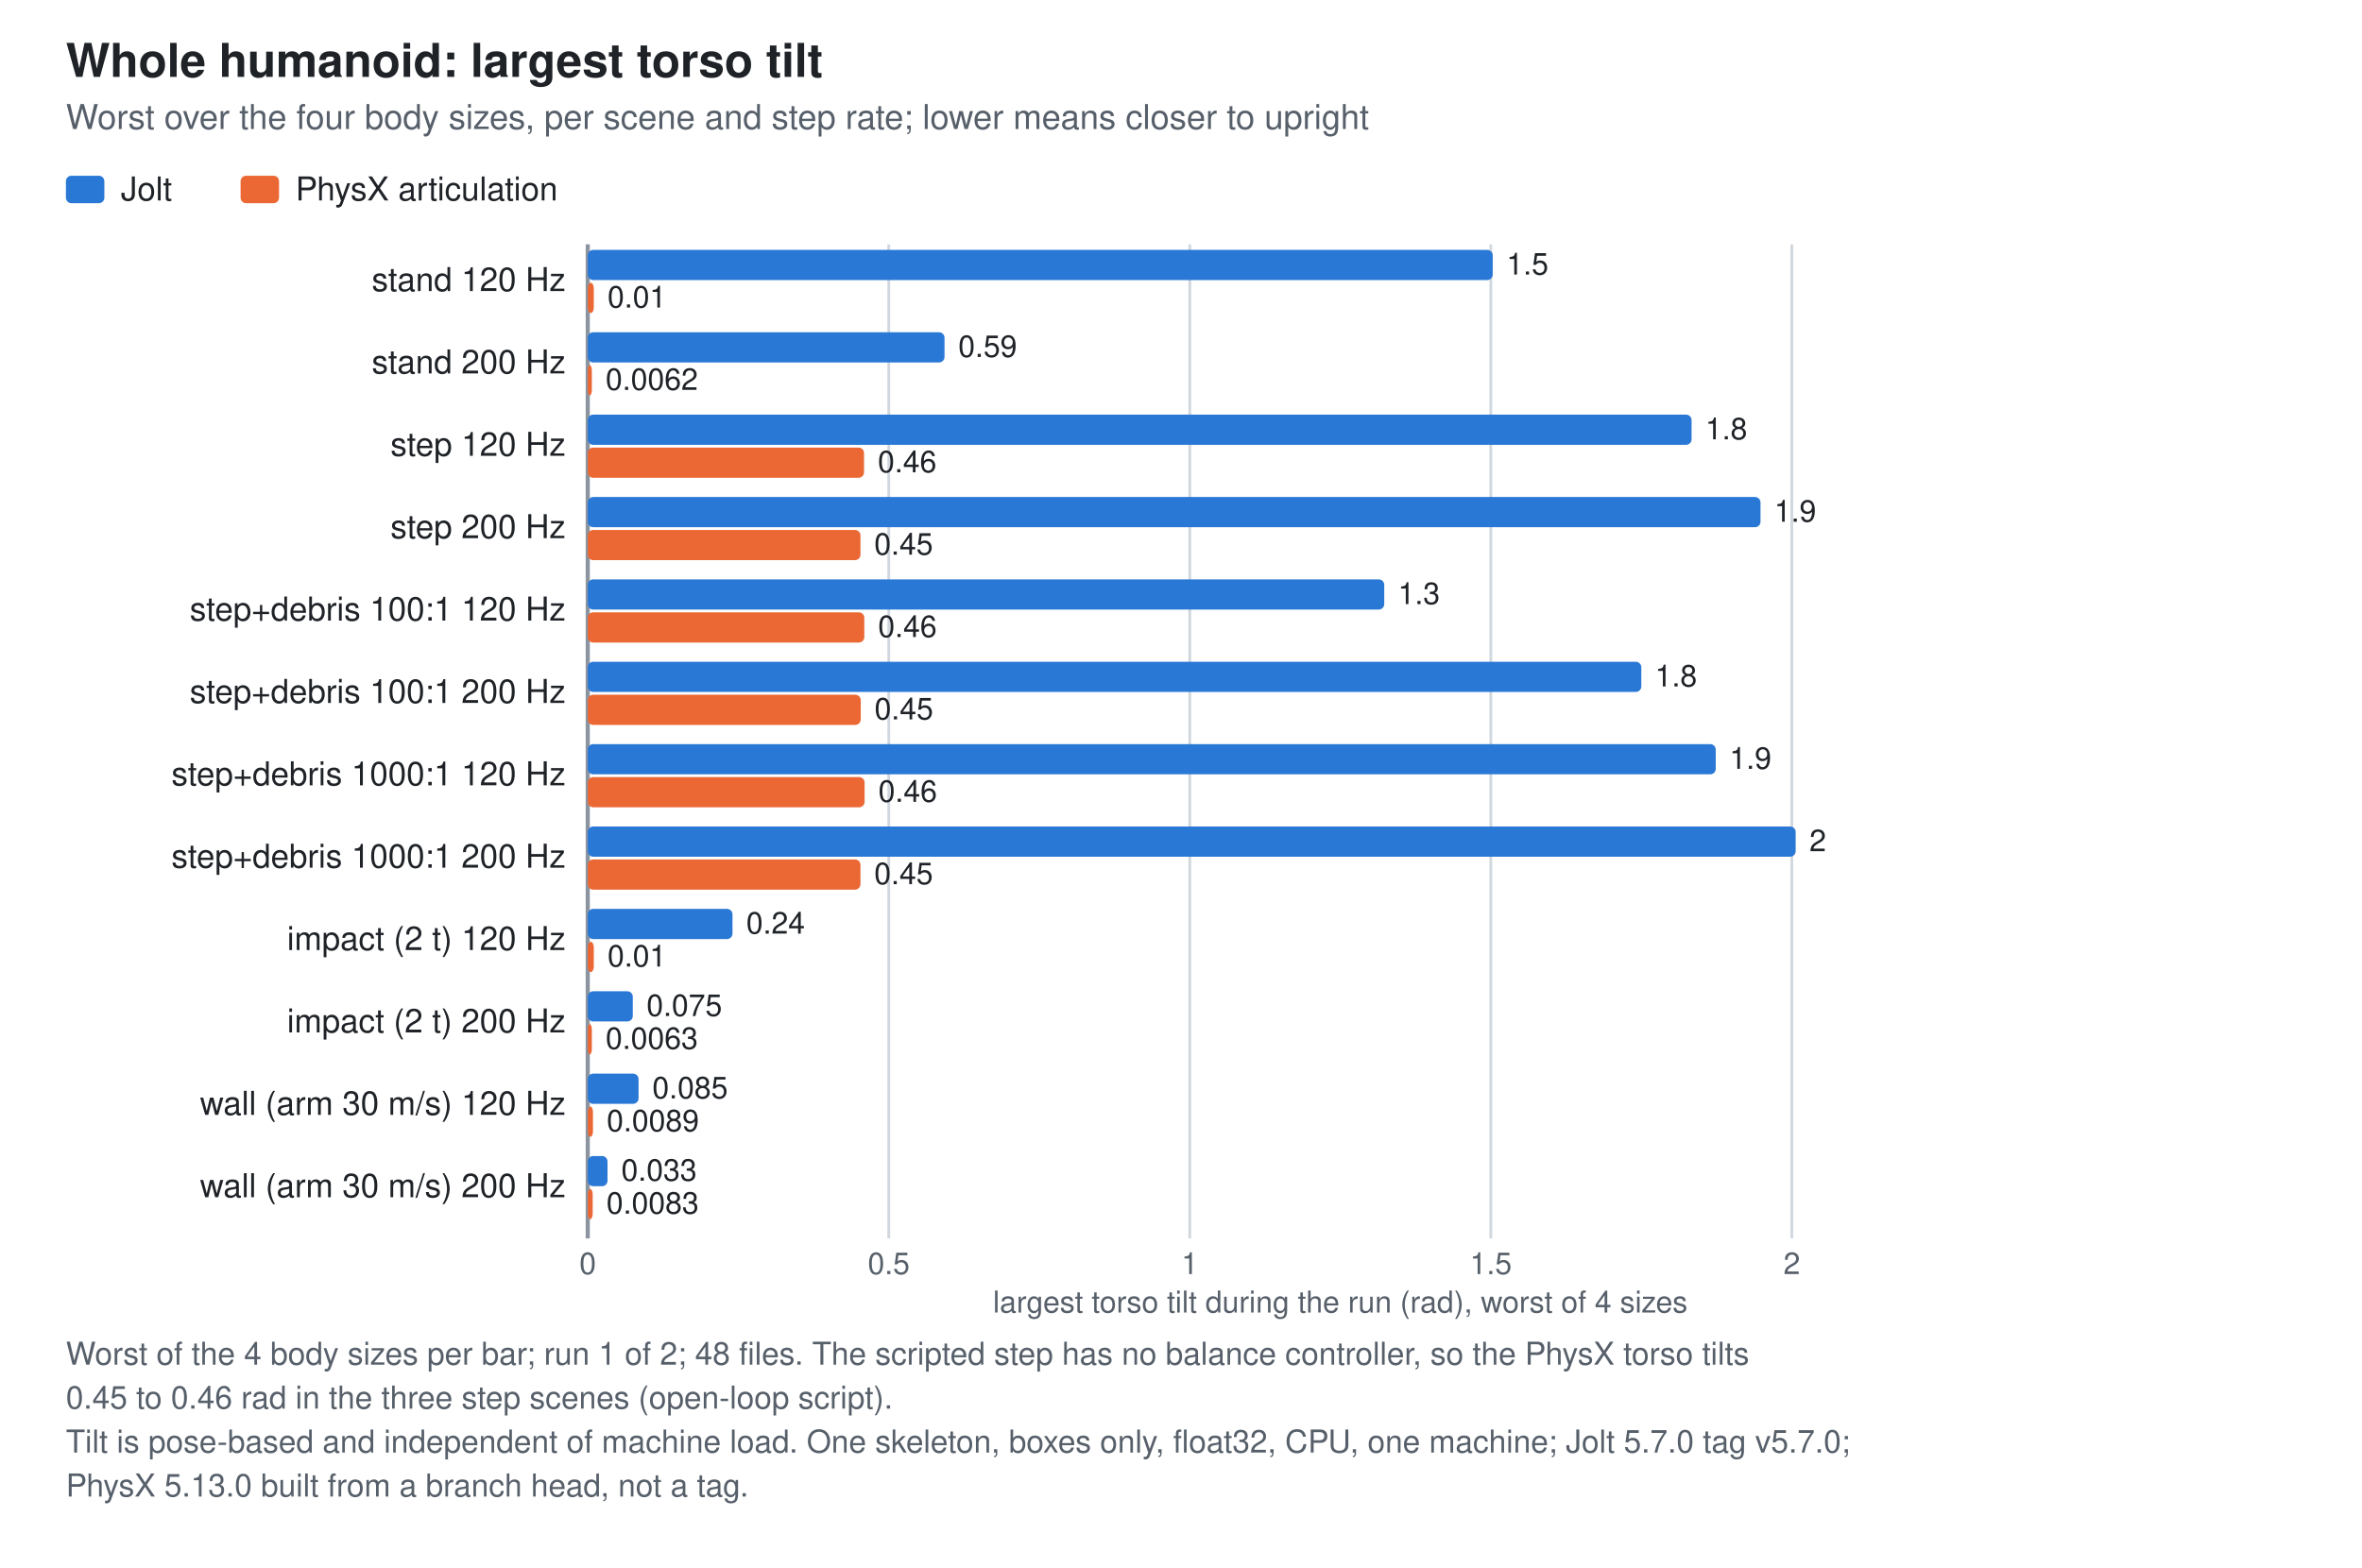
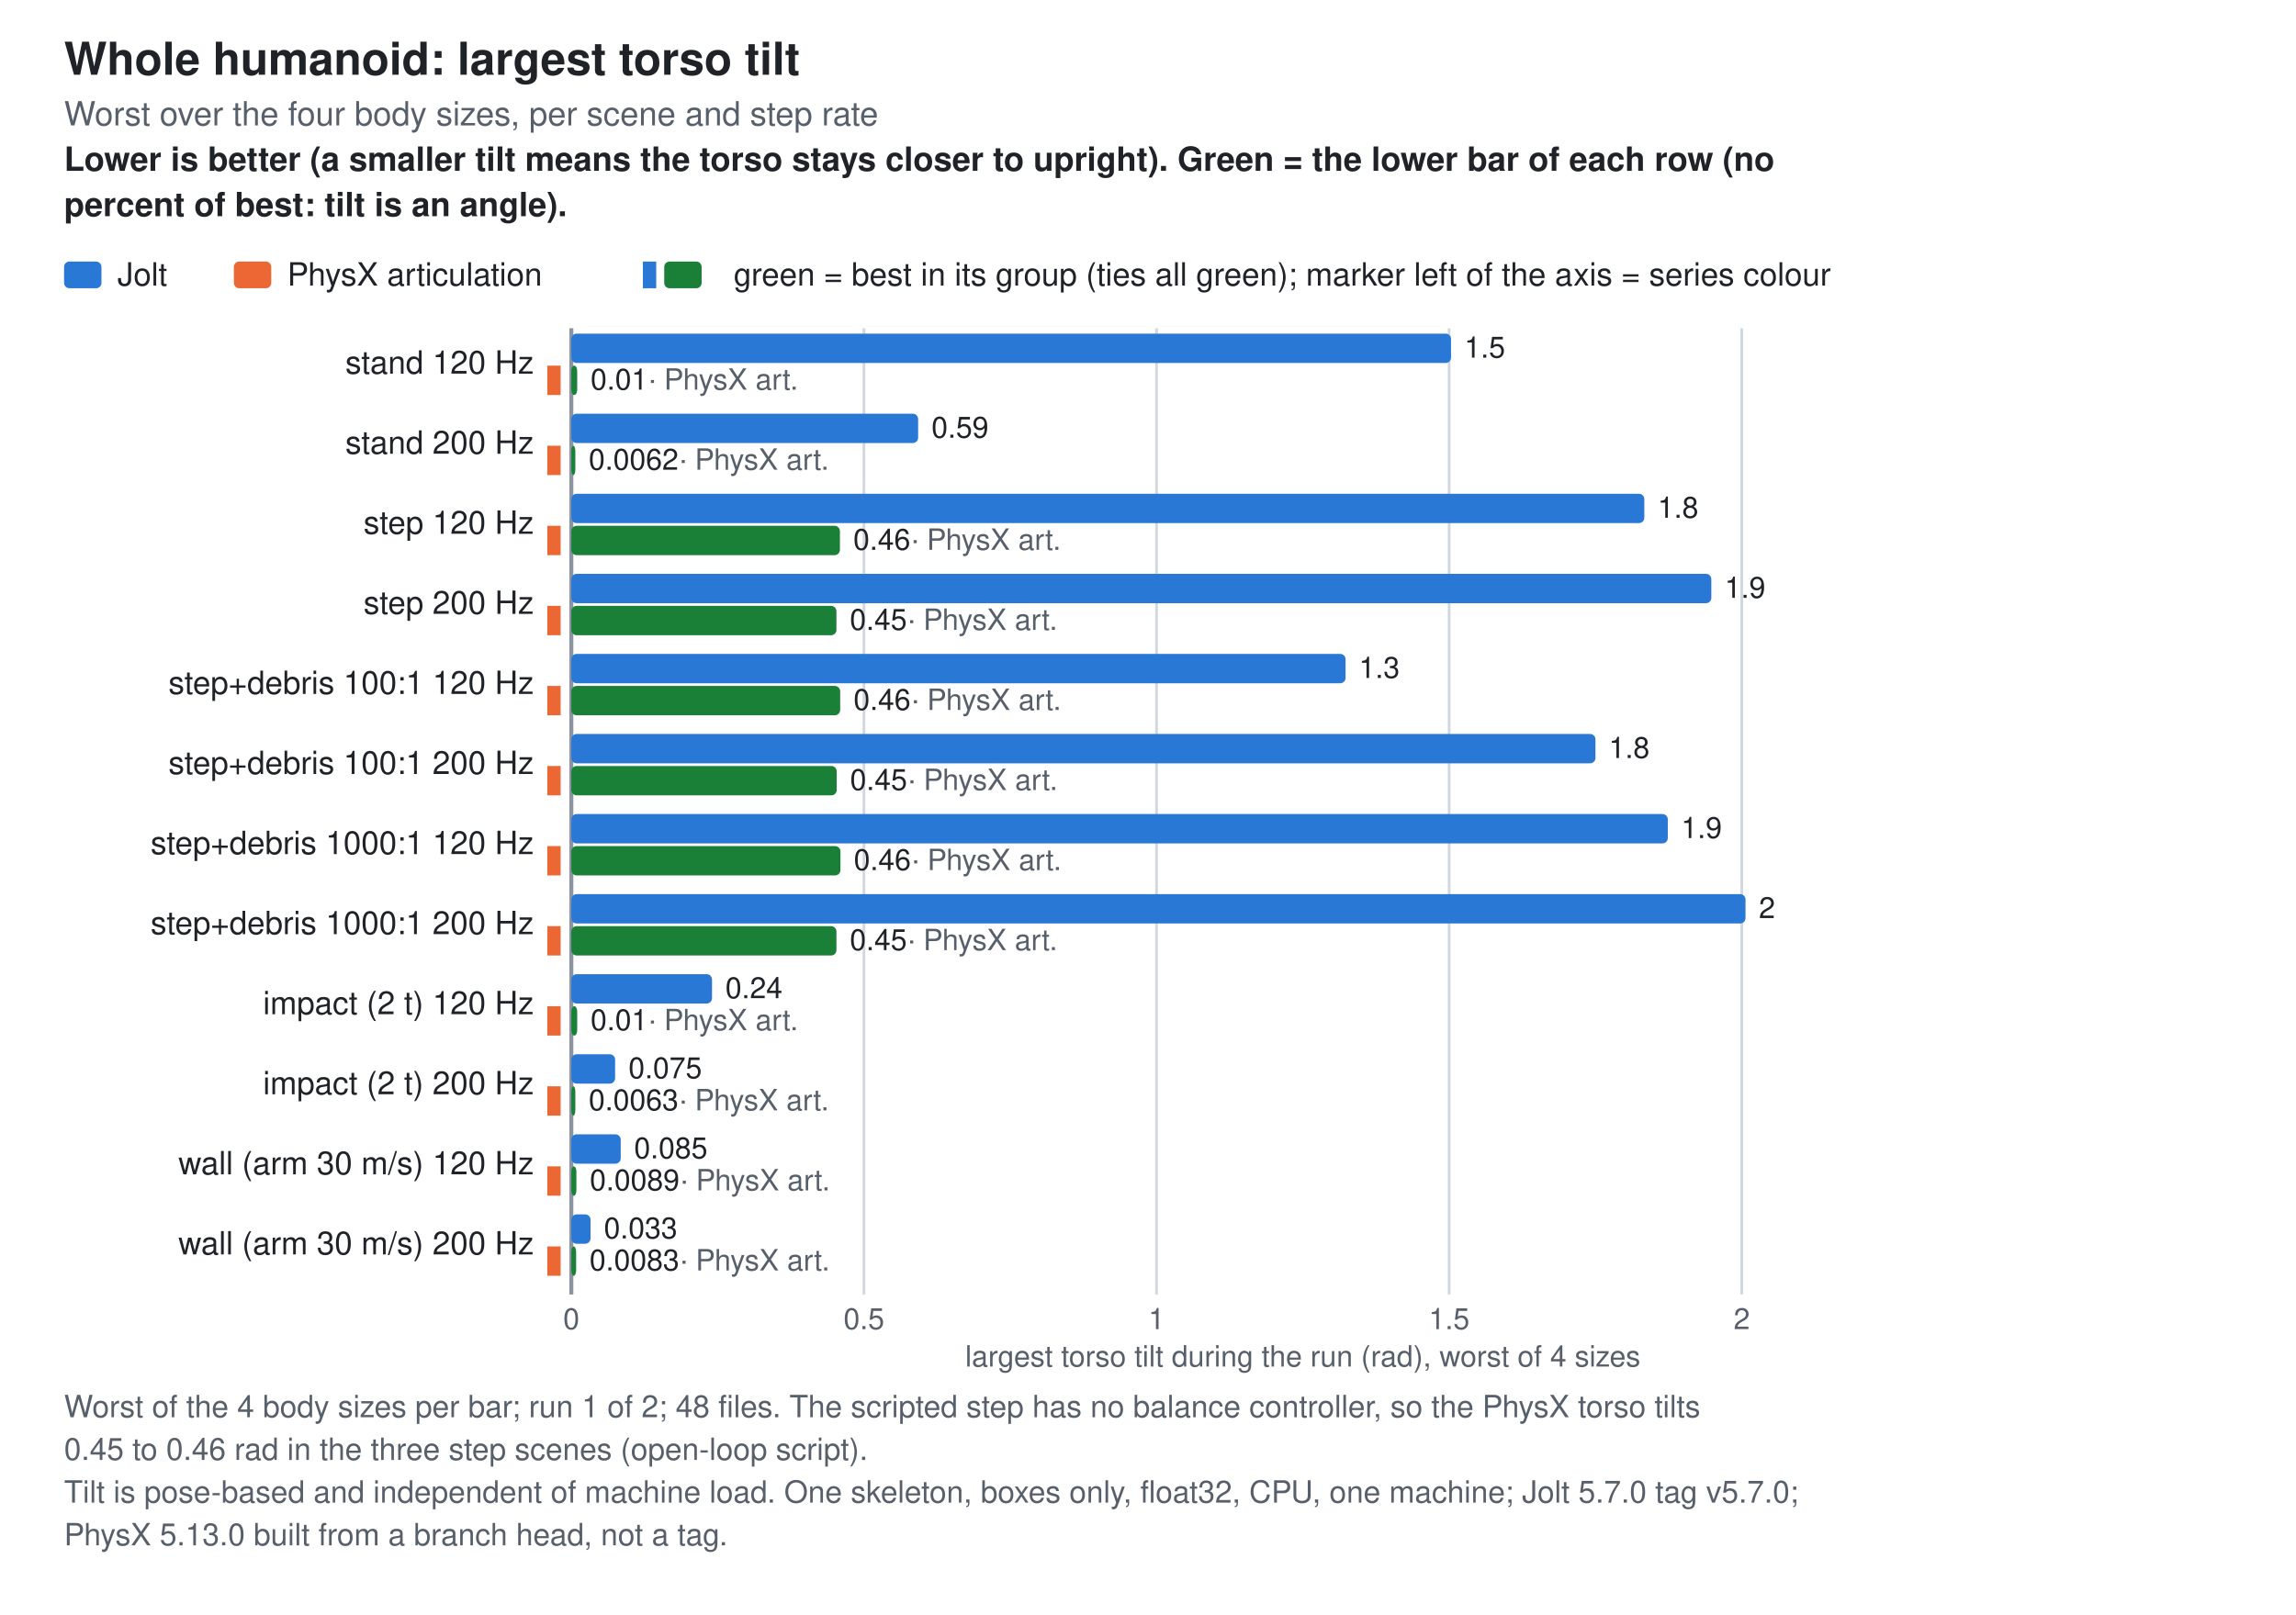
- <svg xmlns="http://www.w3.org/2000/svg" width="860" height="571" viewBox="0 0 860 571" font-family="Segoe UI, Helvetica, Arial, sans-serif" role="img" aria-labelledby="t d">
-   <style>.t{fill:#1f2328}.m{fill:#57606a}.ax{stroke:#8c959f}.g{stroke:#d0d7de}.f{stroke:#57606a;stroke-dasharray:4 3}.ring{fill:none;stroke:#1f2328;stroke-width:2}.s1{fill:#2a78d6}.s2{fill:#eb6834}.s3{fill:#1baf7a}@media (prefers-color-scheme:dark){.t{fill:#e6edf3}.m{fill:#9198a1}.ax{stroke:#6e7681}.g{stroke:#30363d}.f{stroke:#9198a1}.ring{stroke:#e6edf3}.s1{fill:#3987e5}.s2{fill:#d95926}.s3{fill:#199e70}}</style>
+ <svg xmlns="http://www.w3.org/2000/svg" width="860" height="605" viewBox="0 0 860 605" font-family="Segoe UI, Helvetica, Arial, sans-serif" role="img" aria-labelledby="t d">
+   <style>.t{fill:#1f2328}.m{fill:#57606a}.ax{stroke:#8c959f}.g{stroke:#d0d7de}.f{stroke:#57606a;stroke-dasharray:4 3}.ring{fill:none;stroke:#1f2328;stroke-width:2}.s1{fill:#2a78d6}.s2{fill:#eb6834}.s3{fill:#1baf7a}.best{fill:#1a7f37}@media (prefers-color-scheme:dark){.t{fill:#e6edf3}.m{fill:#9198a1}.ax{stroke:#6e7681}.g{stroke:#30363d}.f{stroke:#9198a1}.ring{stroke:#e6edf3}.s1{fill:#3987e5}.s2{fill:#d95926}.s3{fill:#199e70}.best{fill:#3fb950}}</style>
  <defs>
    <pattern id="hs1" width="6" height="6" patternUnits="userSpaceOnUse" patternTransform="rotate(45)">
      <rect width="6" height="6" class="s1" fill-opacity=".35" />
      <rect width="3" height="6" class="s1" />
    </pattern>
  </defs>
  <text x="24" y="28" font-size="17" font-weight="600" class="t">Whole humanoid: largest torso tilt</text>
-   <text x="24" y="47" font-size="12.5" class="m">Worst over the four body sizes, per scene and step rate; lower means closer to upright</text>
-   <rect x="24" y="64" width="14" height="10" rx="2" class="s1" />
-   <text x="44" y="73" font-size="12" class="t">Jolt</text>
-   <rect x="87.6" y="64" width="14" height="10" rx="2" class="s2" />
-   <text x="107.6" y="73" font-size="12" class="t">PhysX articulation</text>
-   <g transform="translate(0,89)">
+   <text x="24" y="47" font-size="12.5" class="m">Worst over the four body sizes, per scene and step rate</text>
+   <text x="24" y="64" font-size="12.5" font-weight="600" class="t">Lower is better (a smaller tilt means the torso stays closer to upright). Green = the lower bar of each row (no</text>
+   <text x="24" y="81" font-size="12.5" font-weight="600" class="t">percent of best: tilt is an angle).</text>
+   <rect x="24" y="98" width="14" height="10" rx="2" class="s1" />
+   <text x="44" y="107" font-size="12" class="t">Jolt</text>
+   <rect x="87.6" y="98" width="14" height="10" rx="2" class="s2" />
+   <text x="107.6" y="107" font-size="12" class="t">PhysX articulation</text>
+   <rect x="240.8" y="98" width="5" height="10" class="s1" />
+   <rect x="248.8" y="98" width="14" height="10" rx="2" class="best" />
+   <text x="274.8" y="107" font-size="12" class="t">green = best in its group (ties all green); marker left of the axis = series colour</text>
+   <g transform="translate(0,123)">
    <line x1="214.0" y1="0" x2="214.0" y2="362" class="g" stroke-width="1" />
    <text x="214.0" y="375" font-size="11" text-anchor="middle" class="m">0</text>
    <line x1="323.6" y1="0" x2="323.6" y2="362" class="g" stroke-width="1" />
    <text x="323.6" y="375" font-size="11" text-anchor="middle" class="m">0.5</text>
    <line x1="433.2" y1="0" x2="433.2" y2="362" class="g" stroke-width="1" />
    <text x="433.2" y="375" font-size="11" text-anchor="middle" class="m">1</text>
    <line x1="542.8" y1="0" x2="542.8" y2="362" class="g" stroke-width="1" />
    <text x="542.8" y="375" font-size="11" text-anchor="middle" class="m">1.5</text>
    <line x1="652.4" y1="0" x2="652.4" y2="362" class="g" stroke-width="1" />
    <text x="652.4" y="375" font-size="11" text-anchor="middle" class="m">2</text>
    <line x1="214.0" y1="0" x2="214.0" y2="362" class="ax" stroke-width="1.5" />
-     <text x="206" y="17.0" font-size="12" text-anchor="end" class="t">stand 120 Hz</text>
+     <text x="200" y="17.0" font-size="12" text-anchor="end" class="t">stand 120 Hz</text>
    <rect x="214.0" y="2.0" width="329.5" height="11" rx="2" class="s1" />
-     <text x="548.5" y="11.0" font-size="11" class="t">1.5</text>
-     <rect x="214.0" y="14.0" width="2.2" height="11" rx="2" class="s2" />
-     <text x="221.2" y="23.0" font-size="11" class="t">0.01</text>
-     <text x="206" y="47.0" font-size="12" text-anchor="end" class="t">stand 200 Hz</text>
+     <text x="548.5" y="11.0" font-size="11" class="t">1.5<tspan class="m" />
+     </text>
+     <rect x="205.0" y="14.0" width="5" height="11" class="s2" />
+     <rect x="214.0" y="14.0" width="2.2" height="11" rx="2" class="best" />
+     <text x="221.2" y="23.0" font-size="11" class="t">0.01<tspan class="m"> · PhysX art.</tspan>
+     </text>
+     <text x="200" y="47.0" font-size="12" text-anchor="end" class="t">stand 200 Hz</text>
    <rect x="214.0" y="32.0" width="129.9" height="11" rx="2" class="s1" />
-     <text x="348.9" y="41.0" font-size="11" class="t">0.59</text>
-     <rect x="214.0" y="44.0" width="1.5" height="11" rx="2" class="s2" />
-     <text x="220.5" y="53.0" font-size="11" class="t">0.0062</text>
-     <text x="206" y="77.0" font-size="12" text-anchor="end" class="t">step 120 Hz</text>
+     <text x="348.9" y="41.0" font-size="11" class="t">0.59<tspan class="m" />
+     </text>
+     <rect x="205.0" y="44.0" width="5" height="11" class="s2" />
+     <rect x="214.0" y="44.0" width="1.5" height="11" rx="2" class="best" />
+     <text x="220.5" y="53.0" font-size="11" class="t">0.0062<tspan class="m"> · PhysX art.</tspan>
+     </text>
+     <text x="200" y="77.0" font-size="12" text-anchor="end" class="t">step 120 Hz</text>
    <rect x="214.0" y="62.0" width="401.9" height="11" rx="2" class="s1" />
-     <text x="620.9" y="71.0" font-size="11" class="t">1.8</text>
-     <rect x="214.0" y="74.0" width="100.6" height="11" rx="2" class="s2" />
-     <text x="319.6" y="83.0" font-size="11" class="t">0.46</text>
-     <text x="206" y="107.0" font-size="12" text-anchor="end" class="t">step 200 Hz</text>
+     <text x="620.9" y="71.0" font-size="11" class="t">1.8<tspan class="m" />
+     </text>
+     <rect x="205.0" y="74.0" width="5" height="11" class="s2" />
+     <rect x="214.0" y="74.0" width="100.6" height="11" rx="2" class="best" />
+     <text x="319.6" y="83.0" font-size="11" class="t">0.46<tspan class="m"> · PhysX art.</tspan>
+     </text>
+     <text x="200" y="107.0" font-size="12" text-anchor="end" class="t">step 200 Hz</text>
    <rect x="214.0" y="92.0" width="427.0" height="11" rx="2" class="s1" />
-     <text x="646.0" y="101.0" font-size="11" class="t">1.9</text>
-     <rect x="214.0" y="104.0" width="99.3" height="11" rx="2" class="s2" />
-     <text x="318.3" y="113.0" font-size="11" class="t">0.45</text>
-     <text x="206" y="137.0" font-size="12" text-anchor="end" class="t">step+debris 100:1 120 Hz</text>
+     <text x="646.0" y="101.0" font-size="11" class="t">1.9<tspan class="m" />
+     </text>
+     <rect x="205.0" y="104.0" width="5" height="11" class="s2" />
+     <rect x="214.0" y="104.0" width="99.3" height="11" rx="2" class="best" />
+     <text x="318.3" y="113.0" font-size="11" class="t">0.45<tspan class="m"> · PhysX art.</tspan>
+     </text>
+     <text x="200" y="137.0" font-size="12" text-anchor="end" class="t">step+debris 100:1 120 Hz</text>
    <rect x="214.0" y="122.0" width="290.0" height="11" rx="2" class="s1" />
-     <text x="509.0" y="131.0" font-size="11" class="t">1.3</text>
-     <rect x="214.0" y="134.0" width="100.7" height="11" rx="2" class="s2" />
-     <text x="319.7" y="143.0" font-size="11" class="t">0.46</text>
-     <text x="206" y="167.0" font-size="12" text-anchor="end" class="t">step+debris 100:1 200 Hz</text>
+     <text x="509.0" y="131.0" font-size="11" class="t">1.3<tspan class="m" />
+     </text>
+     <rect x="205.0" y="134.0" width="5" height="11" class="s2" />
+     <rect x="214.0" y="134.0" width="100.7" height="11" rx="2" class="best" />
+     <text x="319.7" y="143.0" font-size="11" class="t">0.46<tspan class="m"> · PhysX art.</tspan>
+     </text>
+     <text x="200" y="167.0" font-size="12" text-anchor="end" class="t">step+debris 100:1 200 Hz</text>
    <rect x="214.0" y="152.0" width="383.6" height="11" rx="2" class="s1" />
-     <text x="602.6" y="161.0" font-size="11" class="t">1.8</text>
-     <rect x="214.0" y="164.0" width="99.4" height="11" rx="2" class="s2" />
-     <text x="318.4" y="173.0" font-size="11" class="t">0.45</text>
-     <text x="206" y="197.0" font-size="12" text-anchor="end" class="t">step+debris 1000:1 120 Hz</text>
+     <text x="602.6" y="161.0" font-size="11" class="t">1.8<tspan class="m" />
+     </text>
+     <rect x="205.0" y="164.0" width="5" height="11" class="s2" />
+     <rect x="214.0" y="164.0" width="99.4" height="11" rx="2" class="best" />
+     <text x="318.4" y="173.0" font-size="11" class="t">0.45<tspan class="m"> · PhysX art.</tspan>
+     </text>
+     <text x="200" y="197.0" font-size="12" text-anchor="end" class="t">step+debris 1000:1 120 Hz</text>
    <rect x="214.0" y="182.0" width="410.7" height="11" rx="2" class="s1" />
-     <text x="629.7" y="191.0" font-size="11" class="t">1.9</text>
-     <rect x="214.0" y="194.0" width="100.8" height="11" rx="2" class="s2" />
-     <text x="319.8" y="203.0" font-size="11" class="t">0.46</text>
-     <text x="206" y="227.0" font-size="12" text-anchor="end" class="t">step+debris 1000:1 200 Hz</text>
+     <text x="629.7" y="191.0" font-size="11" class="t">1.9<tspan class="m" />
+     </text>
+     <rect x="205.0" y="194.0" width="5" height="11" class="s2" />
+     <rect x="214.0" y="194.0" width="100.8" height="11" rx="2" class="best" />
+     <text x="319.8" y="203.0" font-size="11" class="t">0.46<tspan class="m"> · PhysX art.</tspan>
+     </text>
+     <text x="200" y="227.0" font-size="12" text-anchor="end" class="t">step+debris 1000:1 200 Hz</text>
    <rect x="214.0" y="212.0" width="439.8" height="11" rx="2" class="s1" />
-     <text x="658.8" y="221.0" font-size="11" class="t">2</text>
-     <rect x="214.0" y="224.0" width="99.3" height="11" rx="2" class="s2" />
-     <text x="318.3" y="233.0" font-size="11" class="t">0.45</text>
-     <text x="206" y="257.0" font-size="12" text-anchor="end" class="t">impact (2 t) 120 Hz</text>
+     <text x="658.8" y="221.0" font-size="11" class="t">2<tspan class="m" />
+     </text>
+     <rect x="205.0" y="224.0" width="5" height="11" class="s2" />
+     <rect x="214.0" y="224.0" width="99.3" height="11" rx="2" class="best" />
+     <text x="318.3" y="233.0" font-size="11" class="t">0.45<tspan class="m"> · PhysX art.</tspan>
+     </text>
+     <text x="200" y="257.0" font-size="12" text-anchor="end" class="t">impact (2 t) 120 Hz</text>
    <rect x="214.0" y="242.0" width="52.7" height="11" rx="2" class="s1" />
-     <text x="271.7" y="251.0" font-size="11" class="t">0.24</text>
-     <rect x="214.0" y="254.0" width="2.2" height="11" rx="2" class="s2" />
-     <text x="221.2" y="263.0" font-size="11" class="t">0.01</text>
-     <text x="206" y="287.0" font-size="12" text-anchor="end" class="t">impact (2 t) 200 Hz</text>
+     <text x="271.7" y="251.0" font-size="11" class="t">0.24<tspan class="m" />
+     </text>
+     <rect x="205.0" y="254.0" width="5" height="11" class="s2" />
+     <rect x="214.0" y="254.0" width="2.2" height="11" rx="2" class="best" />
+     <text x="221.2" y="263.0" font-size="11" class="t">0.01<tspan class="m"> · PhysX art.</tspan>
+     </text>
+     <text x="200" y="287.0" font-size="12" text-anchor="end" class="t">impact (2 t) 200 Hz</text>
    <rect x="214.0" y="272.0" width="16.4" height="11" rx="2" class="s1" />
-     <text x="235.4" y="281.0" font-size="11" class="t">0.075</text>
-     <rect x="214.0" y="284.0" width="1.5" height="11" rx="2" class="s2" />
-     <text x="220.5" y="293.0" font-size="11" class="t">0.0063</text>
-     <text x="206" y="317.0" font-size="12" text-anchor="end" class="t">wall (arm 30 m/s) 120 Hz</text>
+     <text x="235.4" y="281.0" font-size="11" class="t">0.075<tspan class="m" />
+     </text>
+     <rect x="205.0" y="284.0" width="5" height="11" class="s2" />
+     <rect x="214.0" y="284.0" width="1.5" height="11" rx="2" class="best" />
+     <text x="220.5" y="293.0" font-size="11" class="t">0.0063<tspan class="m"> · PhysX art.</tspan>
+     </text>
+     <text x="200" y="317.0" font-size="12" text-anchor="end" class="t">wall (arm 30 m/s) 120 Hz</text>
    <rect x="214.0" y="302.0" width="18.5" height="11" rx="2" class="s1" />
-     <text x="237.5" y="311.0" font-size="11" class="t">0.085</text>
-     <rect x="214.0" y="314.0" width="1.9" height="11" rx="2" class="s2" />
-     <text x="220.9" y="323.0" font-size="11" class="t">0.0089</text>
-     <text x="206" y="347.0" font-size="12" text-anchor="end" class="t">wall (arm 30 m/s) 200 Hz</text>
+     <text x="237.5" y="311.0" font-size="11" class="t">0.085<tspan class="m" />
+     </text>
+     <rect x="205.0" y="314.0" width="5" height="11" class="s2" />
+     <rect x="214.0" y="314.0" width="1.9" height="11" rx="2" class="best" />
+     <text x="220.9" y="323.0" font-size="11" class="t">0.0089<tspan class="m"> · PhysX art.</tspan>
+     </text>
+     <text x="200" y="347.0" font-size="12" text-anchor="end" class="t">wall (arm 30 m/s) 200 Hz</text>
    <rect x="214.0" y="332.0" width="7.2" height="11" rx="2" class="s1" />
-     <text x="226.2" y="341.0" font-size="11" class="t">0.033</text>
-     <rect x="214.0" y="344.0" width="1.8" height="11" rx="2" class="s2" />
-     <text x="220.8" y="353.0" font-size="11" class="t">0.0083</text>
+     <text x="226.2" y="341.0" font-size="11" class="t">0.033<tspan class="m" />
+     </text>
+     <rect x="205.0" y="344.0" width="5" height="11" class="s2" />
+     <rect x="214.0" y="344.0" width="1.8" height="11" rx="2" class="best" />
+     <text x="220.8" y="353.0" font-size="11" class="t">0.0083<tspan class="m"> · PhysX art.</tspan>
+     </text>
    <text x="488.0" y="389" font-size="11" text-anchor="middle" class="m">largest torso tilt during the run (rad), worst of 4 sizes</text>
  </g>
-   <text x="24" y="497" font-size="11.5" class="m">Worst of the 4 body sizes per bar; run 1 of 2; 48 files. The scripted step has no balance controller, so the PhysX torso tilts</text>
-   <text x="24" y="513" font-size="11.5" class="m">0.45 to 0.46 rad in the three step scenes (open-loop script).</text>
-   <text x="24" y="529" font-size="11.5" class="m">Tilt is pose-based and independent of machine load. One skeleton, boxes only, float32, CPU, one machine; Jolt 5.7.0 tag v5.7.0;</text>
-   <text x="24" y="545" font-size="11.5" class="m">PhysX 5.13.0 built from a branch head, not a tag.</text>
+   <text x="24" y="531" font-size="11.5" class="m">Worst of the 4 body sizes per bar; run 1 of 2; 48 files. The scripted step has no balance controller, so the PhysX torso tilts</text>
+   <text x="24" y="547" font-size="11.5" class="m">0.45 to 0.46 rad in the three step scenes (open-loop script).</text>
+   <text x="24" y="563" font-size="11.5" class="m">Tilt is pose-based and independent of machine load. One skeleton, boxes only, float32, CPU, one machine; Jolt 5.7.0 tag v5.7.0;</text>
+   <text x="24" y="579" font-size="11.5" class="m">PhysX 5.13.0 built from a branch head, not a tag.</text>
</svg>
